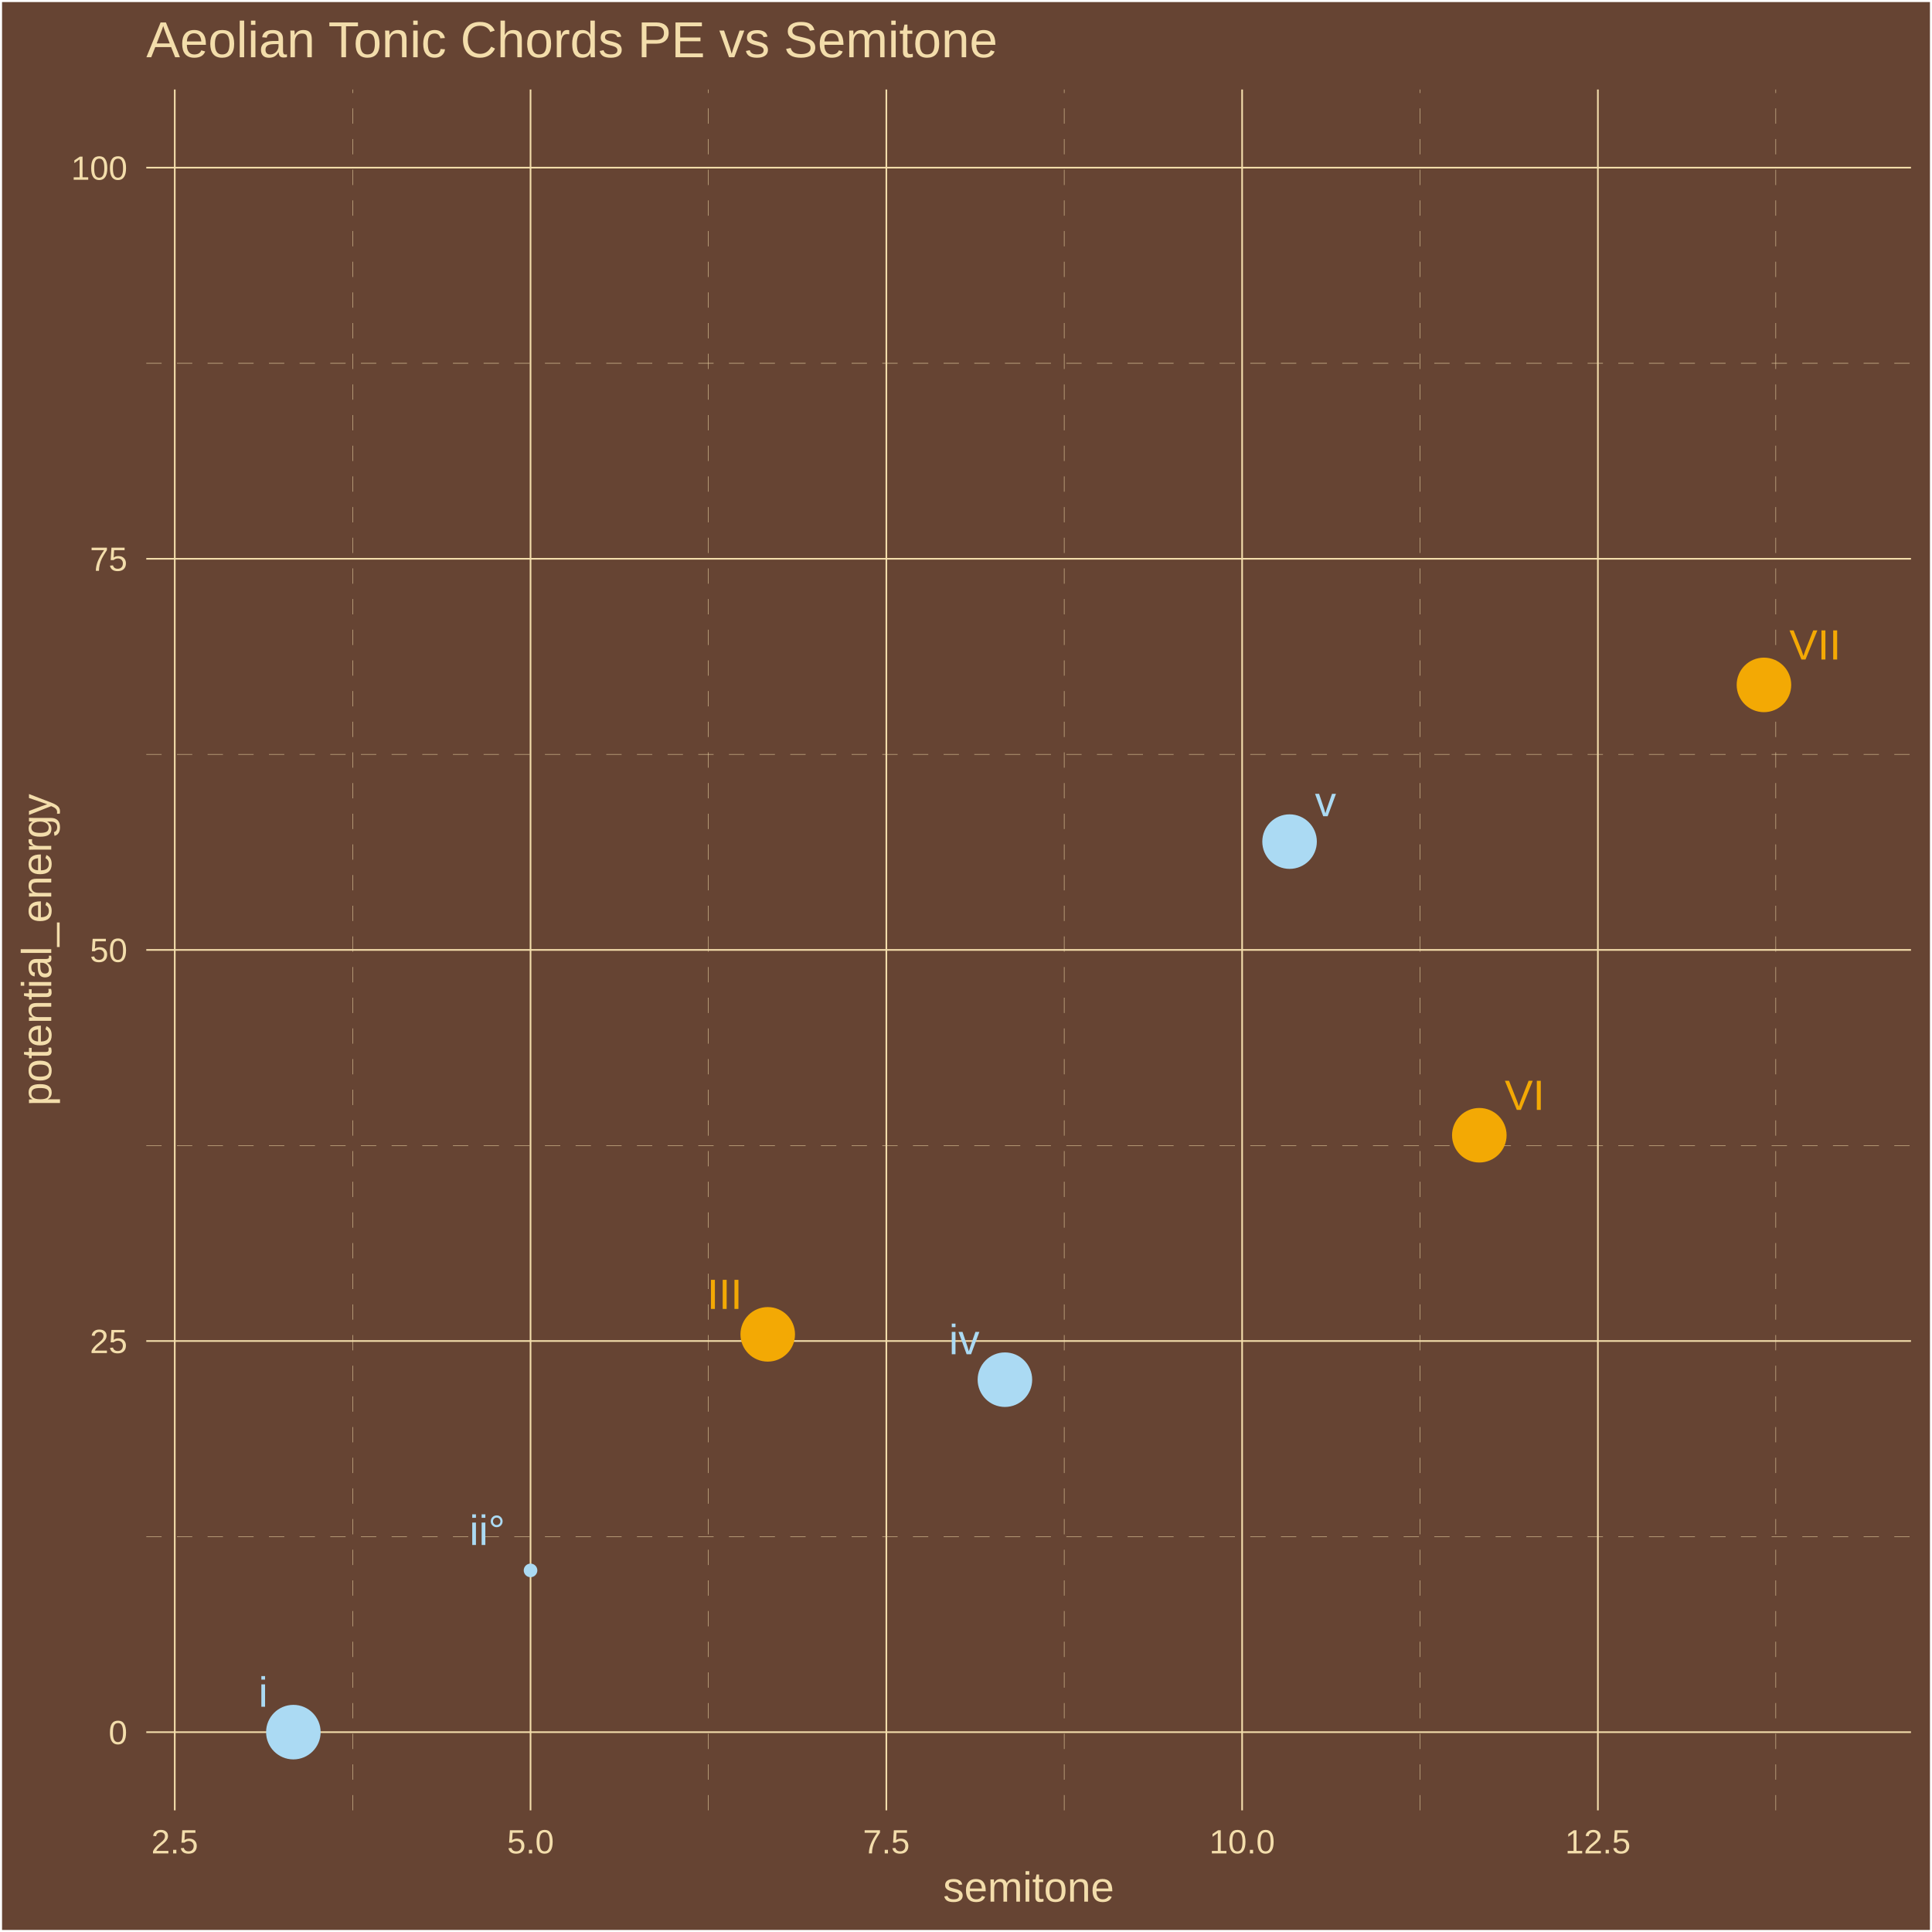
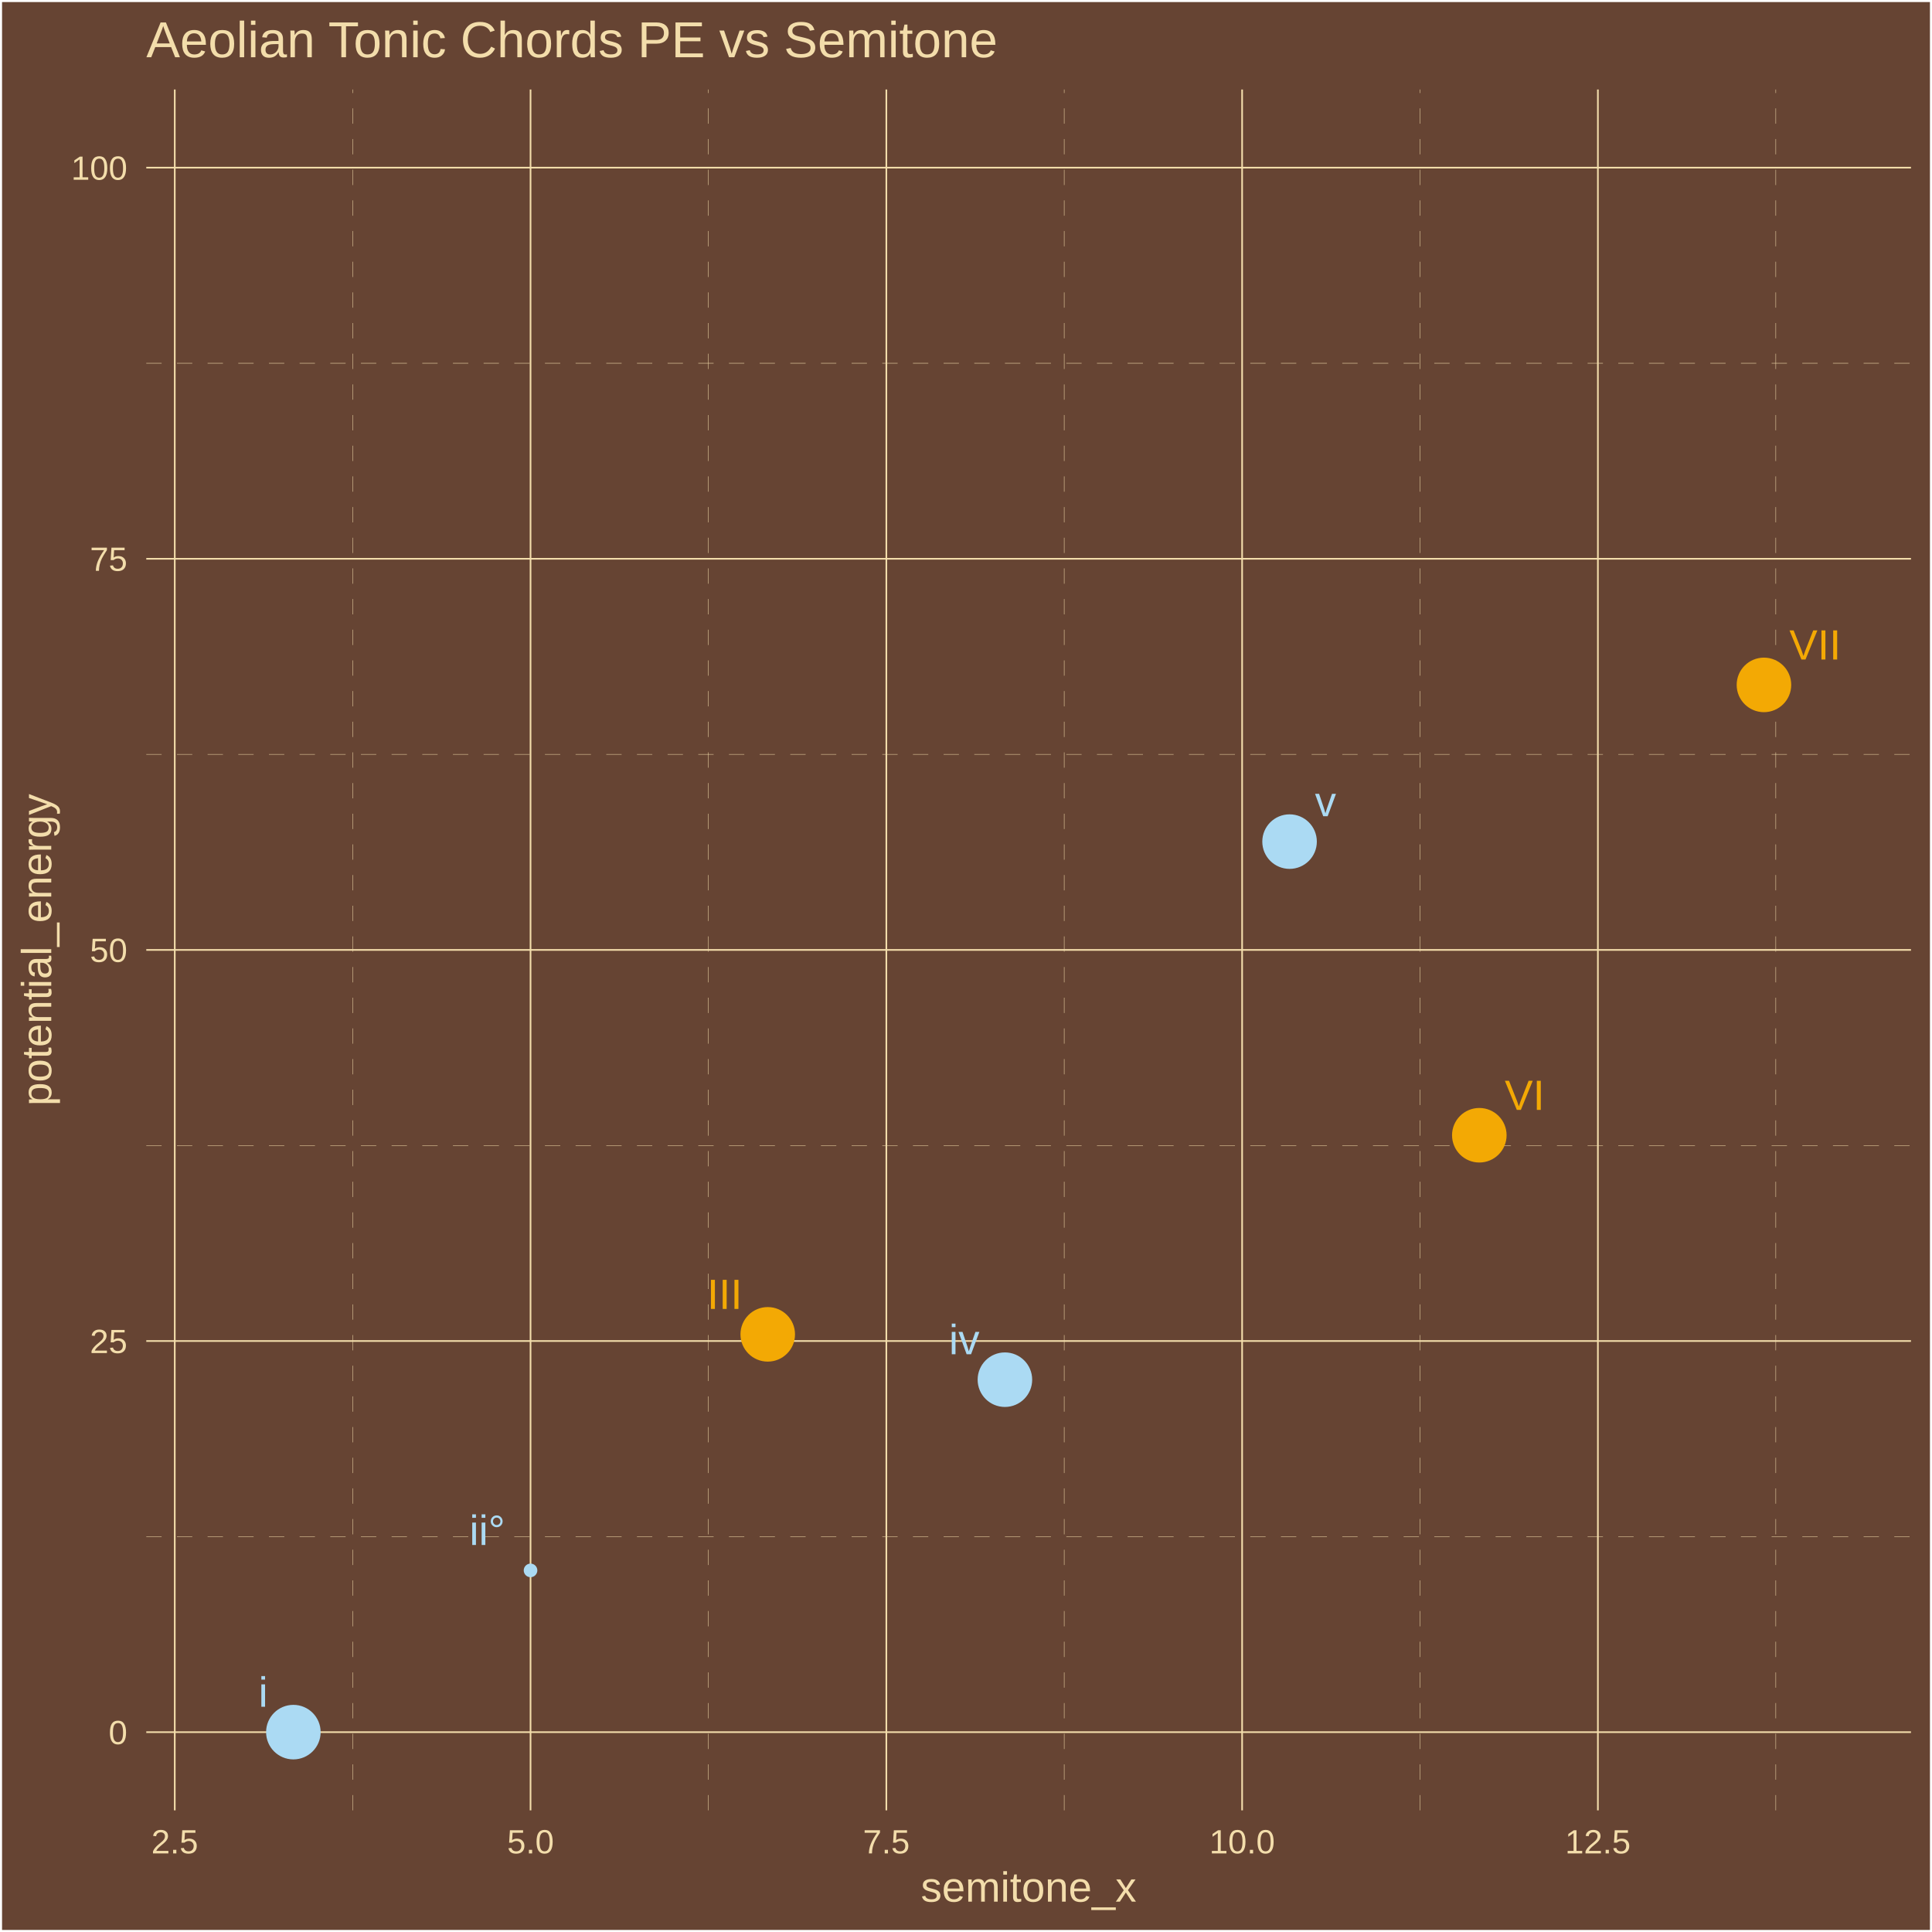
<svg xmlns="http://www.w3.org/2000/svg" class="svglite" width="504.00pt" height="504.00pt" viewBox="0 0 504.00 504.00">
  <defs>
    <style type="text/css">
    .svglite line, .svglite polyline, .svglite polygon, .svglite path, .svglite rect, .svglite circle {
      fill: none;
      stroke: #000000;
      stroke-linecap: round;
      stroke-linejoin: round;
      stroke-miterlimit: 10.00;
    }
    .svglite text {
      white-space: pre;
    }
  </style>
  </defs>
  <rect width="100%" height="100%" style="stroke: none; fill: #664433;" />
  <defs>
    <clipPath id="cpMC4wMHw1MDQuMDB8MC4wMHw1MDQuMDA=">
      <rect x="0.00" y="0.00" width="504.00" height="504.00" />
    </clipPath>
  </defs>
  <g clip-path="url(#cpMC4wMHw1MDQuMDB8MC4wMHw1MDQuMDA=)">
    <rect x="0.00" y="0" width="504.00" height="504.00" style="stroke-width: 1.07; stroke: #FFFFFF; fill: #664433;" />
  </g>
  <defs>
    <clipPath id="cpMzguMTZ8NDk4LjUyfDIzLjM0fDQ3Mi4yNw==">
      <rect x="38.16" y="23.34" width="460.36" height="448.93" />
    </clipPath>
  </defs>
  <g clip-path="url(#cpMzguMTZ8NDk4LjUyfDIzLjM0fDQ3Mi4yNw==)">
    <rect x="38.16" y="23.34" width="460.36" height="448.93" style="stroke-width: 1.07; stroke: none; fill: #664433;" />
    <polyline points="38.16,400.85 498.52,400.85 " style="stroke-width: 0.11; stroke: #F3DDAB; stroke-dasharray: 4.00,4.00; stroke-linecap: butt;" />
    <polyline points="38.16,298.82 498.52,298.82 " style="stroke-width: 0.11; stroke: #F3DDAB; stroke-dasharray: 4.00,4.00; stroke-linecap: butt;" />
    <polyline points="38.16,196.79 498.52,196.79 " style="stroke-width: 0.11; stroke: #F3DDAB; stroke-dasharray: 4.00,4.00; stroke-linecap: butt;" />
    <polyline points="38.16,94.76 498.52,94.76 " style="stroke-width: 0.11; stroke: #F3DDAB; stroke-dasharray: 4.00,4.00; stroke-linecap: butt;" />
    <polyline points="92.00,472.27 92.00,23.34 " style="stroke-width: 0.11; stroke: #F3DDAB; stroke-dasharray: 4.00,4.00; stroke-linecap: butt;" />
    <polyline points="184.81,472.27 184.81,23.34 " style="stroke-width: 0.11; stroke: #F3DDAB; stroke-dasharray: 4.00,4.00; stroke-linecap: butt;" />
    <polyline points="277.62,472.27 277.62,23.34 " style="stroke-width: 0.11; stroke: #F3DDAB; stroke-dasharray: 4.00,4.00; stroke-linecap: butt;" />
    <polyline points="370.44,472.27 370.44,23.34 " style="stroke-width: 0.11; stroke: #F3DDAB; stroke-dasharray: 4.00,4.00; stroke-linecap: butt;" />
    <polyline points="463.25,472.27 463.25,23.34 " style="stroke-width: 0.11; stroke: #F3DDAB; stroke-dasharray: 4.00,4.00; stroke-linecap: butt;" />
    <polyline points="38.16,451.86 498.52,451.86 " style="stroke-width: 0.43; stroke: #F3DDAB; stroke-linecap: butt;" />
    <polyline points="38.16,349.83 498.52,349.83 " style="stroke-width: 0.43; stroke: #F3DDAB; stroke-linecap: butt;" />
    <polyline points="38.16,247.80 498.52,247.80 " style="stroke-width: 0.43; stroke: #F3DDAB; stroke-linecap: butt;" />
    <polyline points="38.16,145.77 498.52,145.77 " style="stroke-width: 0.43; stroke: #F3DDAB; stroke-linecap: butt;" />
    <polyline points="38.16,43.74 498.52,43.74 " style="stroke-width: 0.43; stroke: #F3DDAB; stroke-linecap: butt;" />
    <polyline points="45.59,472.27 45.59,23.34 " style="stroke-width: 0.43; stroke: #F3DDAB; stroke-linecap: butt;" />
    <polyline points="138.40,472.27 138.40,23.34 " style="stroke-width: 0.43; stroke: #F3DDAB; stroke-linecap: butt;" />
    <polyline points="231.22,472.27 231.22,23.34 " style="stroke-width: 0.43; stroke: #F3DDAB; stroke-linecap: butt;" />
    <polyline points="324.03,472.27 324.03,23.34 " style="stroke-width: 0.43; stroke: #F3DDAB; stroke-linecap: butt;" />
    <polyline points="416.84,472.27 416.84,23.34 " style="stroke-width: 0.43; stroke: #F3DDAB; stroke-linecap: butt;" />
    <circle cx="76.53" cy="451.86" r="6.76" style="stroke-width: 0.71; stroke: #ABDAF3; fill: #ABDAF3;" />
    <circle cx="138.40" cy="409.67" r="1.42" style="stroke-width: 0.71; stroke: #ABDAF3; fill: #ABDAF3;" />
    <circle cx="200.28" cy="348.09" r="6.76" style="stroke-width: 0.71; stroke: #F3A904; fill: #F3A904;" />
    <circle cx="262.15" cy="359.92" r="6.76" style="stroke-width: 0.71; stroke: #ABDAF3; fill: #ABDAF3;" />
    <circle cx="336.41" cy="219.55" r="6.76" style="stroke-width: 0.71; stroke: #ABDAF3; fill: #ABDAF3;" />
    <circle cx="385.91" cy="296.15" r="6.76" style="stroke-width: 0.71; stroke: #F3A904; fill: #F3A904;" />
    <circle cx="460.16" cy="178.67" r="6.76" style="stroke-width: 0.71; stroke: #F3A904; fill: #F3A904;" />
    <polygon points="61.84,451.86 74.37,451.86 74.28,451.86 74.63,451.84 74.97,451.77 75.29,451.65 75.59,451.48 75.86,451.26 76.09,451.00 76.28,450.70 76.42,450.38 76.50,450.05 76.53,449.70 76.53,449.70 76.53,431.71 76.53,431.71 76.50,431.36 76.42,431.02 76.28,430.70 76.09,430.41 75.86,430.15 75.59,429.93 75.29,429.76 74.97,429.63 74.63,429.56 74.37,429.55 61.84,429.55 62.10,429.56 61.75,429.55 61.41,429.59 61.07,429.69 60.76,429.84 60.47,430.03 60.22,430.28 60.01,430.55 59.85,430.86 59.74,431.19 59.69,431.53 59.68,431.71 59.68,449.70 59.69,449.53 59.69,449.87 59.74,450.22 59.85,450.55 60.01,450.85 60.22,451.13 60.47,451.37 60.76,451.57 61.07,451.72 61.41,451.82 61.75,451.86 " style="stroke-width: nan; stroke: none;" />
    <text x="69.90" y="445.24" text-anchor="end" style="font-size: 11.04px;fill: #ABDAF3; font-family: &quot;Arial&quot;;" textLength="2.45px" lengthAdjust="spacingAndGlyphs">i</text>
    <polygon points="116.85,409.67 136.24,409.67 136.16,409.66 136.50,409.65 136.84,409.58 137.17,409.46 137.47,409.28 137.74,409.06 137.97,408.80 138.16,408.51 138.29,408.19 138.37,407.85 138.40,407.51 138.40,407.51 138.40,389.51 138.40,389.51 138.37,389.17 138.29,388.83 138.16,388.51 137.97,388.22 137.74,387.96 137.47,387.74 137.17,387.56 136.84,387.44 136.50,387.37 136.24,387.35 116.85,387.35 117.11,387.37 116.77,387.35 116.42,387.40 116.09,387.49 115.77,387.64 115.49,387.84 115.24,388.08 115.03,388.36 114.87,388.67 114.76,389.00 114.70,389.34 114.69,389.51 114.69,407.51 114.70,407.33 114.70,407.68 114.76,408.02 114.87,408.35 115.03,408.66 115.24,408.94 115.49,409.18 115.77,409.38 116.09,409.53 116.42,409.62 116.77,409.66 " style="stroke-width: nan; stroke: none;" />
    <text x="131.78" y="403.04" text-anchor="end" style="font-size: 11.04px;fill: #ABDAF3; font-family: &quot;Arial&quot;;" textLength="9.31px" lengthAdjust="spacingAndGlyphs">ii°</text>
    <polygon points="178.84,348.09 198.12,348.09 198.03,348.09 198.38,348.07 198.72,348.00 199.04,347.88 199.35,347.71 199.61,347.49 199.85,347.23 200.03,346.93 200.17,346.61 200.25,346.27 200.28,345.93 200.28,345.93 200.28,327.94 200.28,327.94 200.25,327.59 200.17,327.25 200.03,326.93 199.85,326.64 199.61,326.38 199.35,326.16 199.04,325.98 198.72,325.86 198.38,325.79 198.12,325.78 178.84,325.78 179.10,325.79 178.75,325.78 178.40,325.82 178.07,325.92 177.76,326.06 177.47,326.26 177.22,326.50 177.01,326.78 176.85,327.09 176.74,327.42 176.68,327.76 176.68,327.94 176.68,345.93 176.68,345.75 176.68,346.10 176.74,346.45 176.85,346.78 177.01,347.08 177.22,347.36 177.47,347.60 177.76,347.80 178.07,347.95 178.40,348.04 178.75,348.09 " style="stroke-width: nan; stroke: none;" />
    <text x="193.65" y="341.46" text-anchor="end" style="font-size: 11.04px;fill: #F3A904; font-family: &quot;Arial&quot;;" textLength="9.20px" lengthAdjust="spacingAndGlyphs">III</text>
    <polygon points="241.95,359.92 259.99,359.92 259.91,359.91 260.25,359.90 260.60,359.83 260.92,359.71 261.22,359.53 261.49,359.31 261.72,359.05 261.91,358.76 262.04,358.44 262.13,358.10 262.15,357.76 262.15,357.76 262.15,339.76 262.15,339.76 262.13,339.42 262.04,339.08 261.91,338.76 261.72,338.47 261.49,338.21 261.22,337.99 260.92,337.81 260.60,337.69 260.25,337.62 259.99,337.60 241.95,337.60 242.21,337.62 241.86,337.60 241.52,337.65 241.19,337.74 240.87,337.89 240.59,338.09 240.33,338.33 240.13,338.61 239.96,338.92 239.85,339.25 239.80,339.59 239.79,339.76 239.79,357.76 239.80,357.58 239.80,357.93 239.85,358.27 239.96,358.60 240.13,358.91 240.33,359.19 240.59,359.43 240.87,359.63 241.19,359.78 241.52,359.87 241.86,359.91 " style="stroke-width: nan; stroke: none;" />
    <text x="255.53" y="353.29" text-anchor="end" style="font-size: 11.04px;fill: #ABDAF3; font-family: &quot;Arial&quot;;" textLength="7.96px" lengthAdjust="spacingAndGlyphs">iv</text>
    <polygon points="338.57,219.55 354.16,219.55 354.07,219.55 354.42,219.53 354.76,219.47 355.09,219.34 355.39,219.17 355.66,218.95 355.89,218.69 356.07,218.39 356.21,218.07 356.29,217.74 356.32,217.39 356.32,217.39 356.32,199.40 356.32,199.40 356.29,199.05 356.21,198.71 356.07,198.39 355.89,198.10 355.66,197.84 355.39,197.62 355.09,197.45 354.76,197.32 354.42,197.25 354.16,197.24 338.57,197.24 338.83,197.25 338.48,197.24 338.13,197.28 337.80,197.38 337.49,197.53 337.20,197.72 336.95,197.97 336.74,198.24 336.58,198.55 336.47,198.88 336.41,199.22 336.41,199.40 336.41,217.39 336.41,217.22 336.41,217.56 336.47,217.91 336.58,218.24 336.74,218.54 336.95,218.82 337.20,219.06 337.49,219.26 337.80,219.41 338.13,219.51 338.48,219.55 " style="stroke-width: nan; stroke: none;" />
    <text x="343.03" y="212.93" style="font-size: 11.04px;fill: #ABDAF3; font-family: &quot;Arial&quot;;" textLength="5.52px" lengthAdjust="spacingAndGlyphs">v</text>
    <polygon points="388.07,296.15 408.57,296.15 408.48,296.15 408.83,296.14 409.17,296.07 409.50,295.94 409.80,295.77 410.07,295.55 410.30,295.29 410.48,295.00 410.62,294.68 410.70,294.34 410.73,293.99 410.73,293.99 410.73,276.00 410.73,276.00 410.70,275.65 410.62,275.32 410.48,275.00 410.30,274.70 410.07,274.44 409.80,274.22 409.50,274.05 409.17,273.93 408.83,273.86 408.57,273.84 388.07,273.84 388.33,273.86 387.98,273.84 387.63,273.88 387.30,273.98 386.99,274.13 386.70,274.33 386.45,274.57 386.24,274.85 386.08,275.15 385.97,275.48 385.91,275.83 385.91,276.00 385.91,293.99 385.91,293.82 385.91,294.17 385.97,294.51 386.08,294.84 386.24,295.15 386.45,295.43 386.70,295.67 386.99,295.86 387.30,296.01 387.63,296.11 387.98,296.15 " style="stroke-width: nan; stroke: none;" />
    <text x="392.53" y="289.53" style="font-size: 11.04px;fill: #F3A904; font-family: &quot;Arial&quot;;" textLength="10.43px" lengthAdjust="spacingAndGlyphs">VI</text>
    <polygon points="462.32,178.67 485.89,178.67 485.80,178.67 486.15,178.66 486.49,178.59 486.82,178.47 487.12,178.29 487.39,178.07 487.62,177.81 487.80,177.52 487.94,177.20 488.02,176.86 488.05,176.51 488.05,176.51 488.05,158.52 488.05,158.52 488.02,158.18 487.94,157.84 487.80,157.52 487.62,157.22 487.39,156.96 487.12,156.74 486.82,156.57 486.49,156.45 486.15,156.38 485.89,156.36 462.32,156.36 462.58,156.38 462.23,156.36 461.89,156.41 461.55,156.50 461.24,156.65 460.95,156.85 460.70,157.09 460.49,157.37 460.33,157.68 460.22,158.00 460.16,158.35 460.16,158.52 460.16,176.51 460.16,176.34 460.16,176.69 460.22,177.03 460.33,177.36 460.49,177.67 460.70,177.95 460.95,178.19 461.24,178.39 461.55,178.53 461.89,178.63 462.23,178.67 " style="stroke-width: nan; stroke: none;" />
    <text x="466.78" y="172.05" style="font-size: 11.04px;fill: #F3A904; font-family: &quot;Arial&quot;;" textLength="13.49px" lengthAdjust="spacingAndGlyphs">VII</text>
  </g>
  <g clip-path="url(#cpMC4wMHw1MDQuMDB8MC4wMHw1MDQuMDA=)">
    <text x="33.23" y="455.01" text-anchor="end" style="font-size: 8.80px;fill: #F3DDAB; font-family: &quot;Arial&quot;;" textLength="4.90px" lengthAdjust="spacingAndGlyphs">0</text>
    <text x="33.23" y="352.98" text-anchor="end" style="font-size: 8.80px;fill: #F3DDAB; font-family: &quot;Arial&quot;;" textLength="9.79px" lengthAdjust="spacingAndGlyphs">25</text>
    <text x="33.23" y="250.95" text-anchor="end" style="font-size: 8.80px;fill: #F3DDAB; font-family: &quot;Arial&quot;;" textLength="9.79px" lengthAdjust="spacingAndGlyphs">50</text>
    <text x="33.23" y="148.92" text-anchor="end" style="font-size: 8.80px;fill: #F3DDAB; font-family: &quot;Arial&quot;;" textLength="9.79px" lengthAdjust="spacingAndGlyphs">75</text>
    <text x="33.23" y="46.90" text-anchor="end" style="font-size: 8.80px;fill: #F3DDAB; font-family: &quot;Arial&quot;;" textLength="14.69px" lengthAdjust="spacingAndGlyphs">100</text>
    <text x="45.59" y="483.50" text-anchor="middle" style="font-size: 8.80px;fill: #F3DDAB; font-family: &quot;Arial&quot;;" textLength="12.23px" lengthAdjust="spacingAndGlyphs">2.5</text>
    <text x="138.40" y="483.50" text-anchor="middle" style="font-size: 8.80px;fill: #F3DDAB; font-family: &quot;Arial&quot;;" textLength="12.23px" lengthAdjust="spacingAndGlyphs">5.0</text>
    <text x="231.22" y="483.50" text-anchor="middle" style="font-size: 8.80px;fill: #F3DDAB; font-family: &quot;Arial&quot;;" textLength="12.23px" lengthAdjust="spacingAndGlyphs">7.5</text>
    <text x="324.03" y="483.50" text-anchor="middle" style="font-size: 8.80px;fill: #F3DDAB; font-family: &quot;Arial&quot;;" textLength="17.13px" lengthAdjust="spacingAndGlyphs">10.0</text>
    <text x="416.84" y="483.50" text-anchor="middle" style="font-size: 8.80px;fill: #F3DDAB; font-family: &quot;Arial&quot;;" textLength="17.13px" lengthAdjust="spacingAndGlyphs">12.5</text>
-     <text x="268.34" y="496.09" text-anchor="middle" style="font-size: 11.00px;fill: #F3DDAB; font-family: &quot;Arial&quot;;" textLength="44.64px" lengthAdjust="spacingAndGlyphs">semitone</text>
+     <text x="268.34" y="496.09" text-anchor="middle" style="font-size: 11.00px;fill: #F3DDAB; font-family: &quot;Arial&quot;;" textLength="56.26px" lengthAdjust="spacingAndGlyphs">semitone_x</text>
    <text transform="translate(13.37,247.80) rotate(-90)" text-anchor="middle" style="font-size: 11.00px;fill: #F3DDAB; font-family: &quot;Arial&quot;;" textLength="81.35px" lengthAdjust="spacingAndGlyphs">potential_energy</text>
    <text x="38.16" y="14.94" style="font-size: 13.20px;fill: #F3DDAB; font-family: &quot;Arial&quot;;" textLength="223.62px" lengthAdjust="spacingAndGlyphs">Aeolian Tonic Chords PE vs Semitone</text>
  </g>
</svg>
